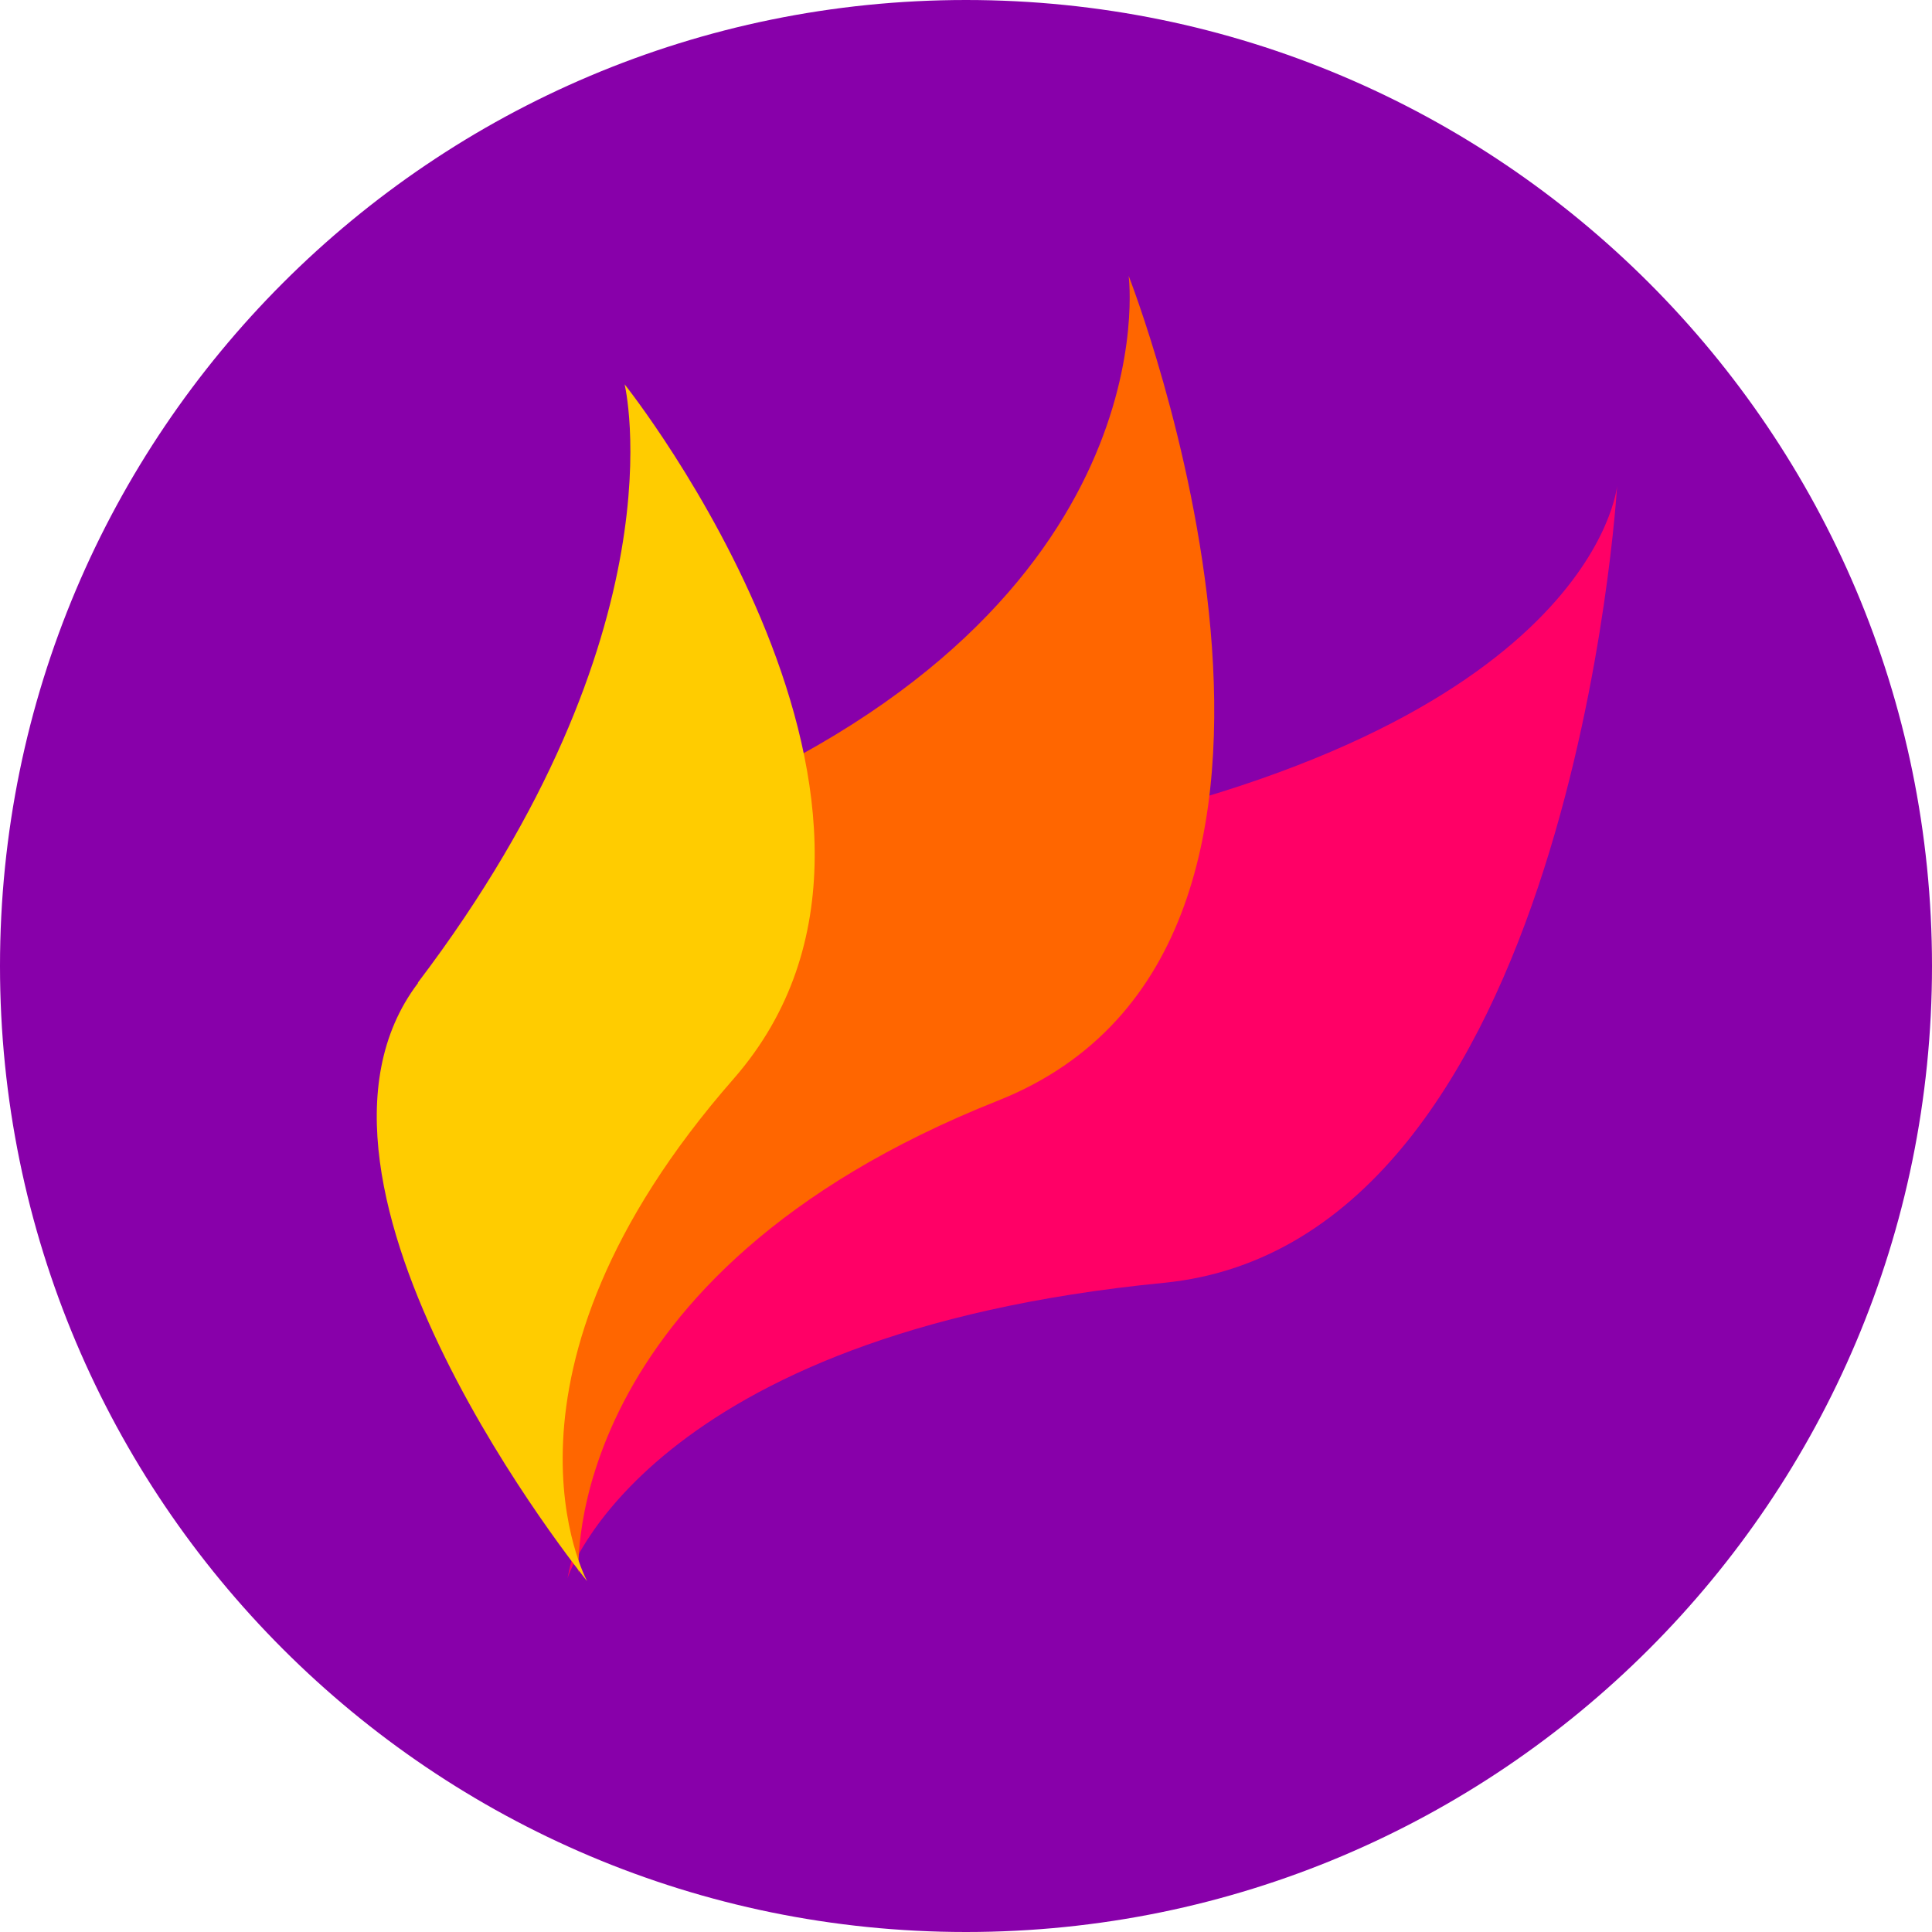
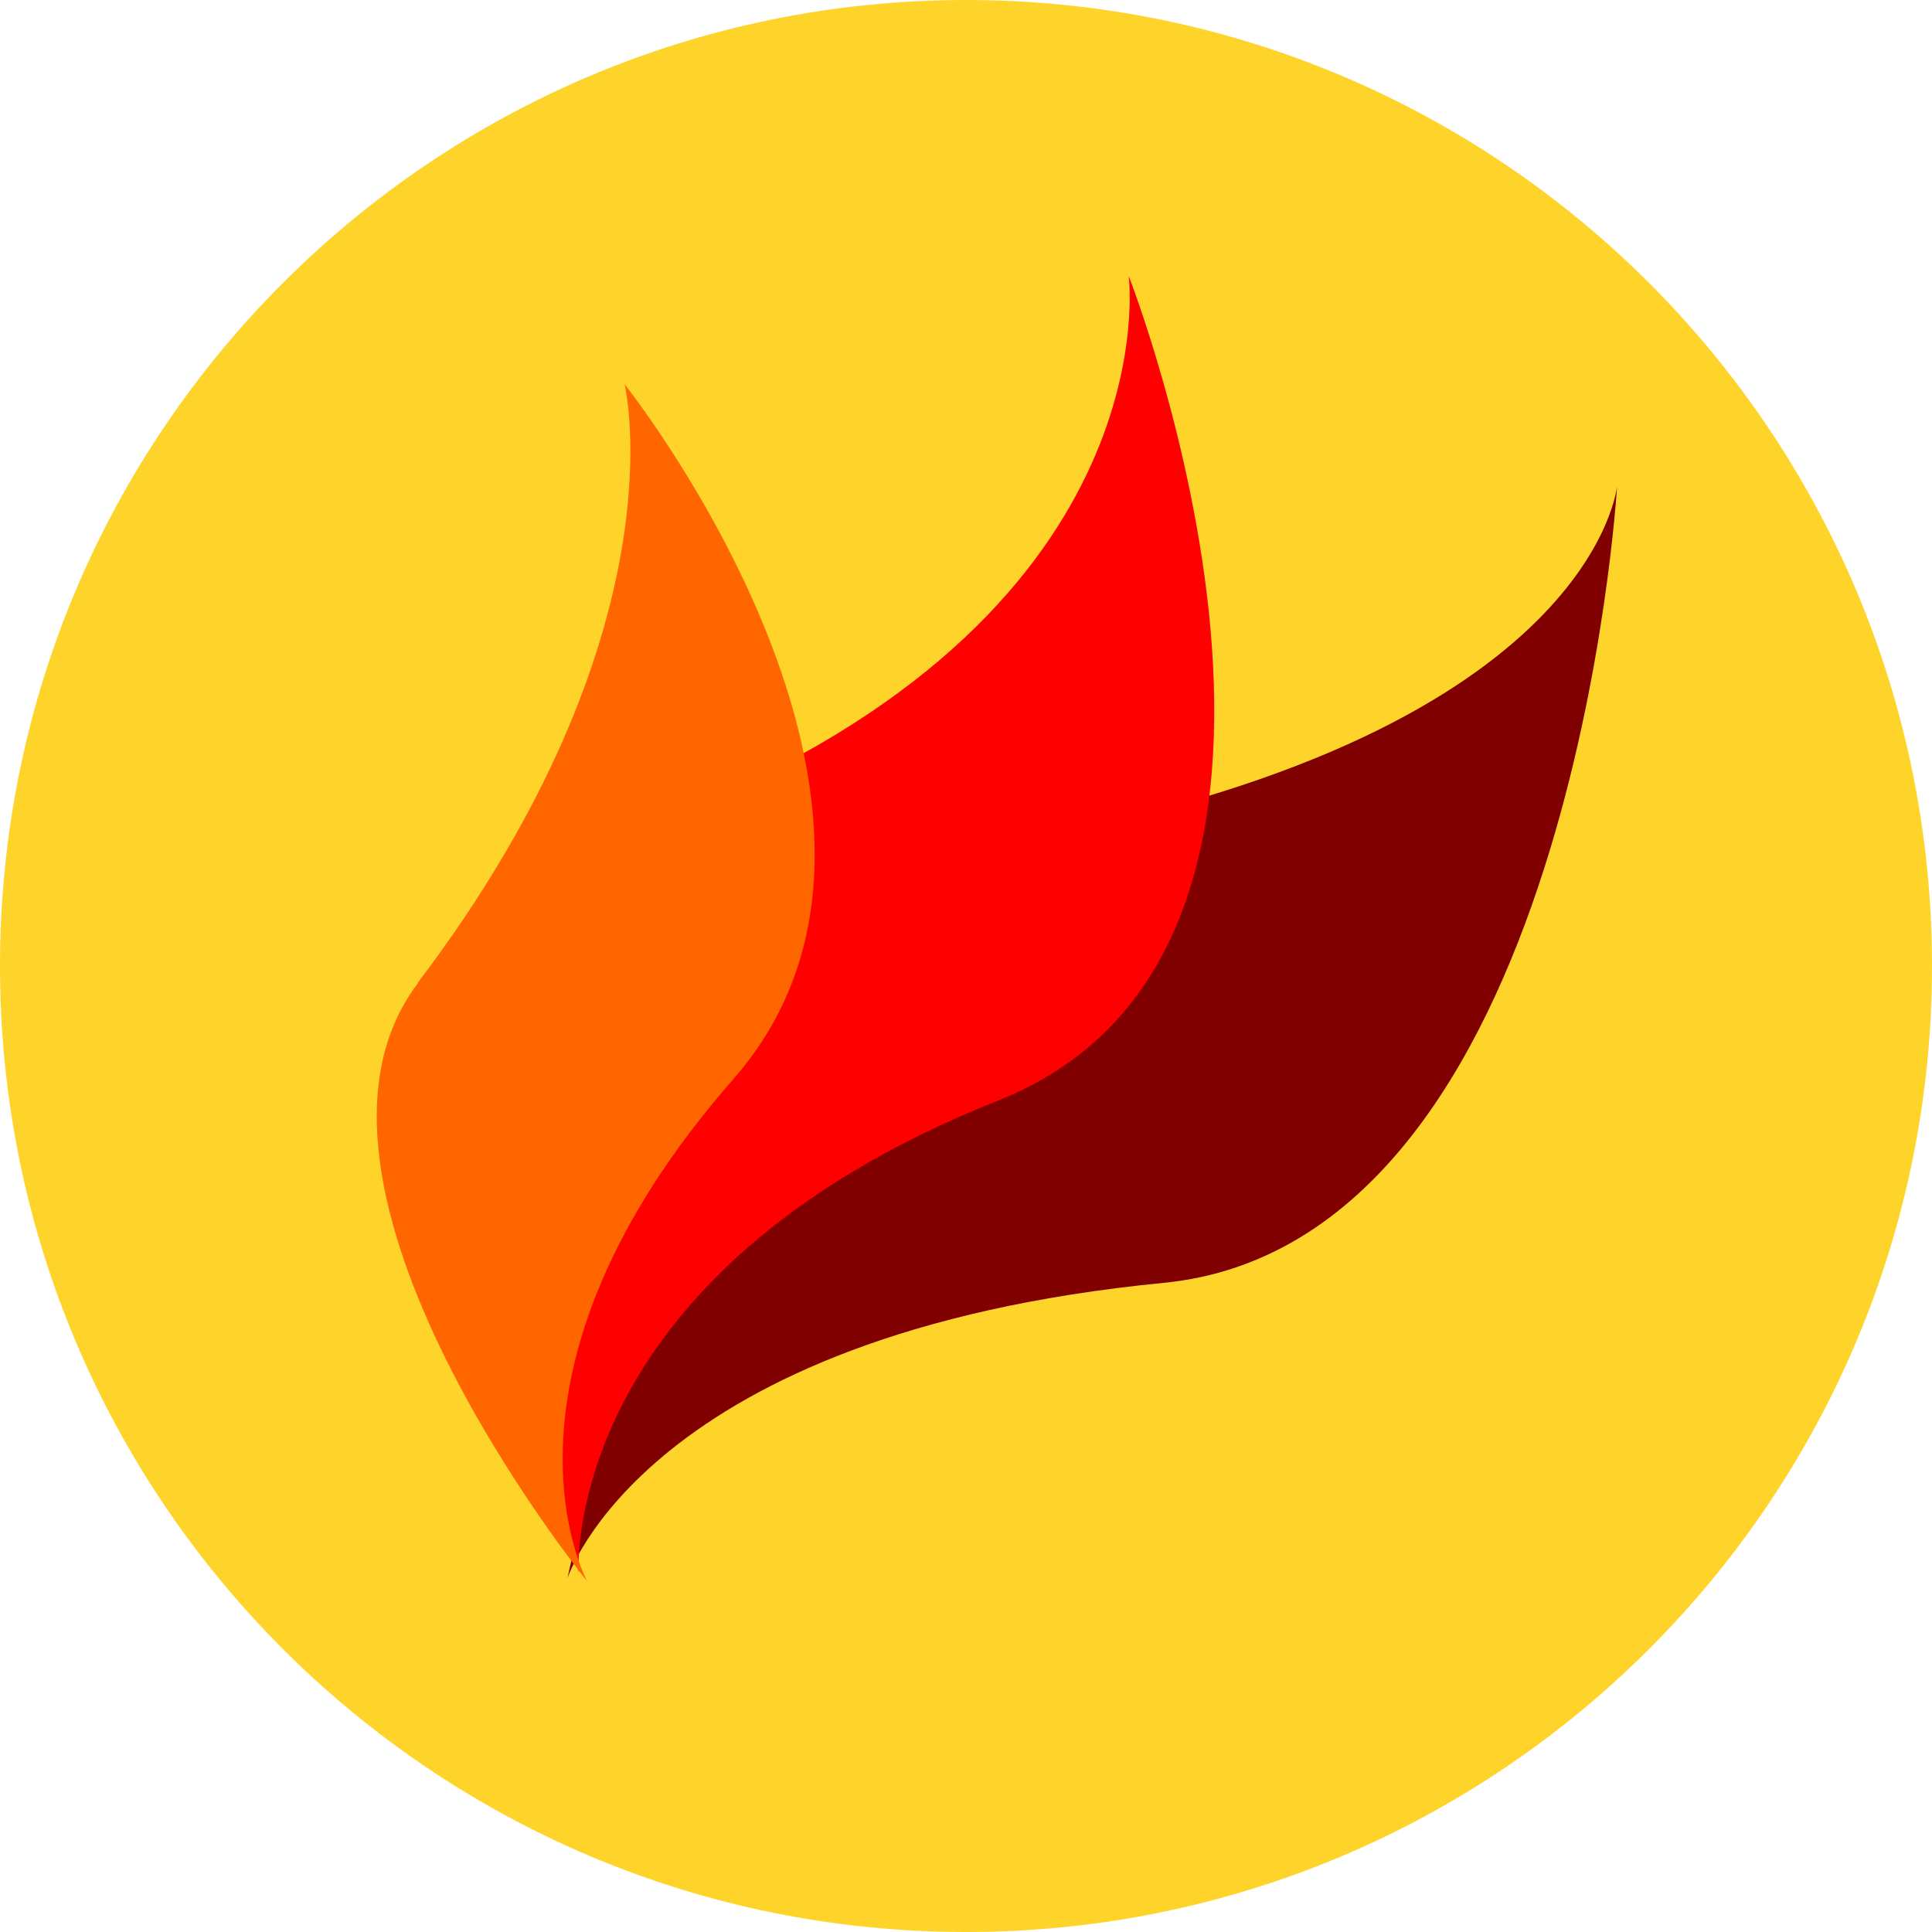
- <svg xmlns="http://www.w3.org/2000/svg" version="1.1" viewBox="0 0 64 64" width="64" height="64">
-   <path fill="#80a" d="M32 0A1 1 0 0 1 32 64 1 1 0 0 1 32 0Z" />
-   <path fill="#f06" d="M34.302 27.764c18.554-3.581 19.267-11.673 19.267-11.673 0 0-1.461 25.078-15.021 26.405-17.183 1.681-19.75 9.787-19.75 9.787 0 0 4.595-22.413 15.504-24.519z" />
-   <path fill="#f60" d="M23.106 26.657C38.828 20 37.388 9.137 37.388 9.137c0 0 8.68 22.158-4.332 27.324-14.536 5.771-13.889 15.628-13.889 15.628 0 0-5.293-21.522 3.94-25.432z" />
-   <path fill="#fc0" d="M13.845 32.548C22.678 20.9 20.691 12.731 20.691 12.731c0 0 11.309 14.19 3.616 23-8.602 9.818-4.856 16.649-4.856 16.649 0 0-10.672-13.132-5.606-19.812z" />
+ <svg xmlns="http://www.w3.org/2000/svg" version="1.1" viewBox="0 0 64 64" width="64" height="64" id="svg10">
+   <defs id="defs14" />
+   <path fill="#80a" d="M32 0A1 1 0 0 1 32 64 1 1 0 0 1 32 0Z" id="path2" style="fill:#ffd42a" />
+   <path fill="#f06" d="M34.302 27.764c18.554-3.581 19.267-11.673 19.267-11.673 0 0-1.461 25.078-15.021 26.405-17.183 1.681-19.75 9.787-19.75 9.787 0 0 4.595-22.413 15.504-24.519z" id="path4" style="fill:#800000" />
+   <path fill="#f60" d="M23.106 26.657C38.828 20 37.388 9.137 37.388 9.137c0 0 8.68 22.158-4.332 27.324-14.536 5.771-13.889 15.628-13.889 15.628 0 0-5.293-21.522 3.94-25.432z" id="path6" style="fill:#ff0000" />
+   <path fill="#fc0" d="M13.845 32.548C22.678 20.9 20.691 12.731 20.691 12.731c0 0 11.309 14.19 3.616 23-8.602 9.818-4.856 16.649-4.856 16.649 0 0-10.672-13.132-5.606-19.812z" id="path8" style="fill:#ff6600" />
</svg>
